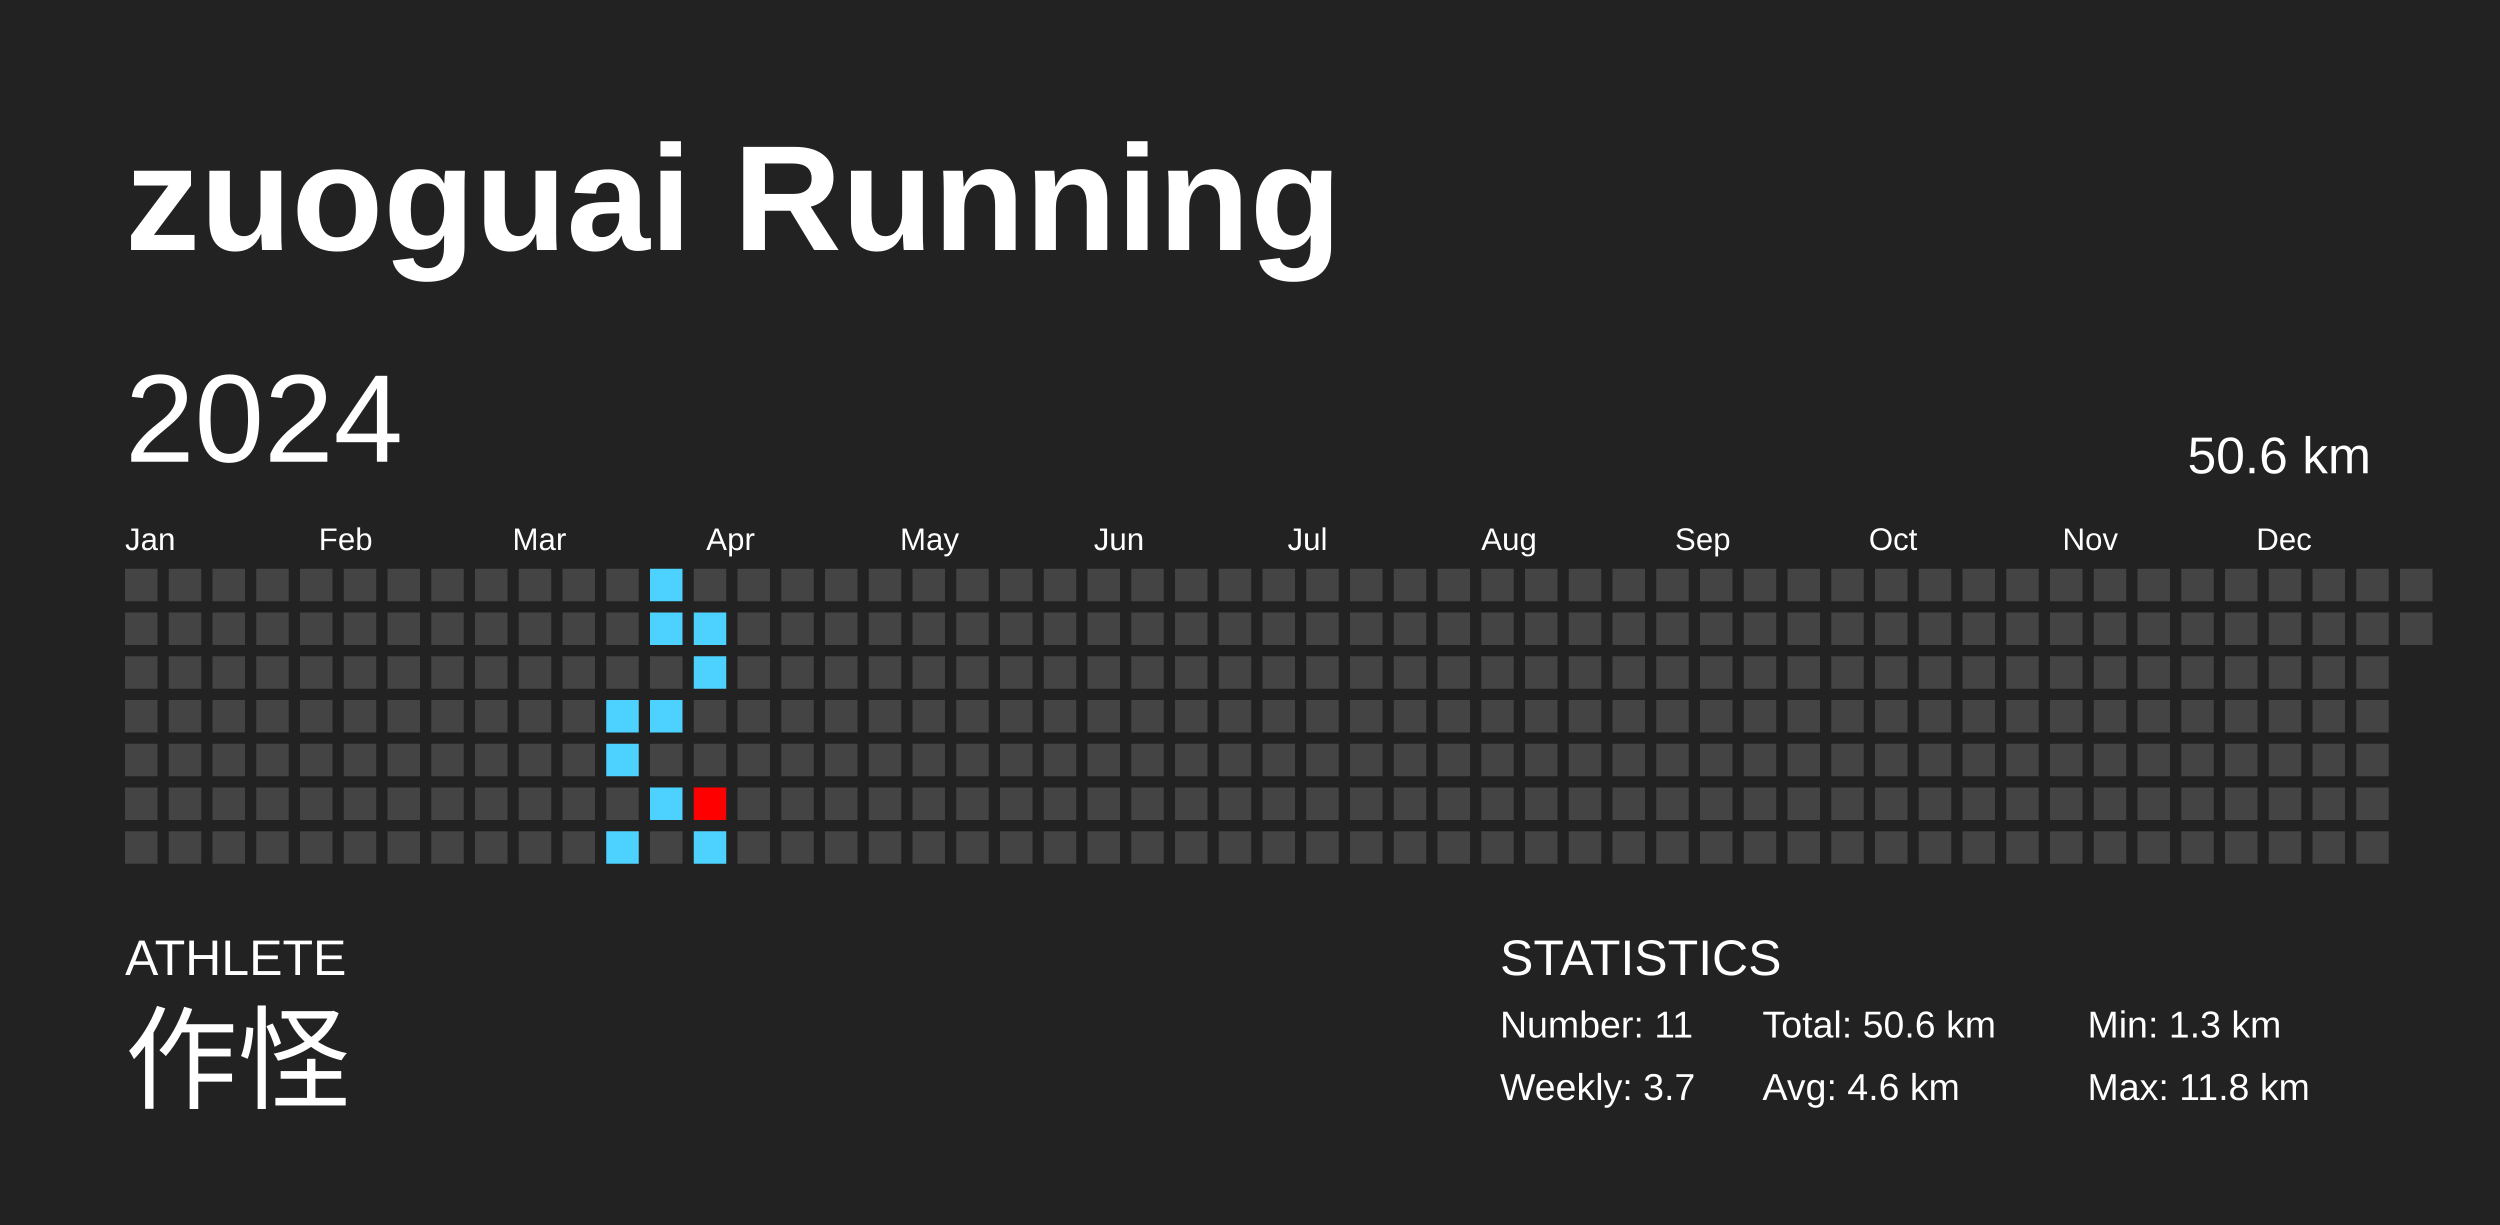
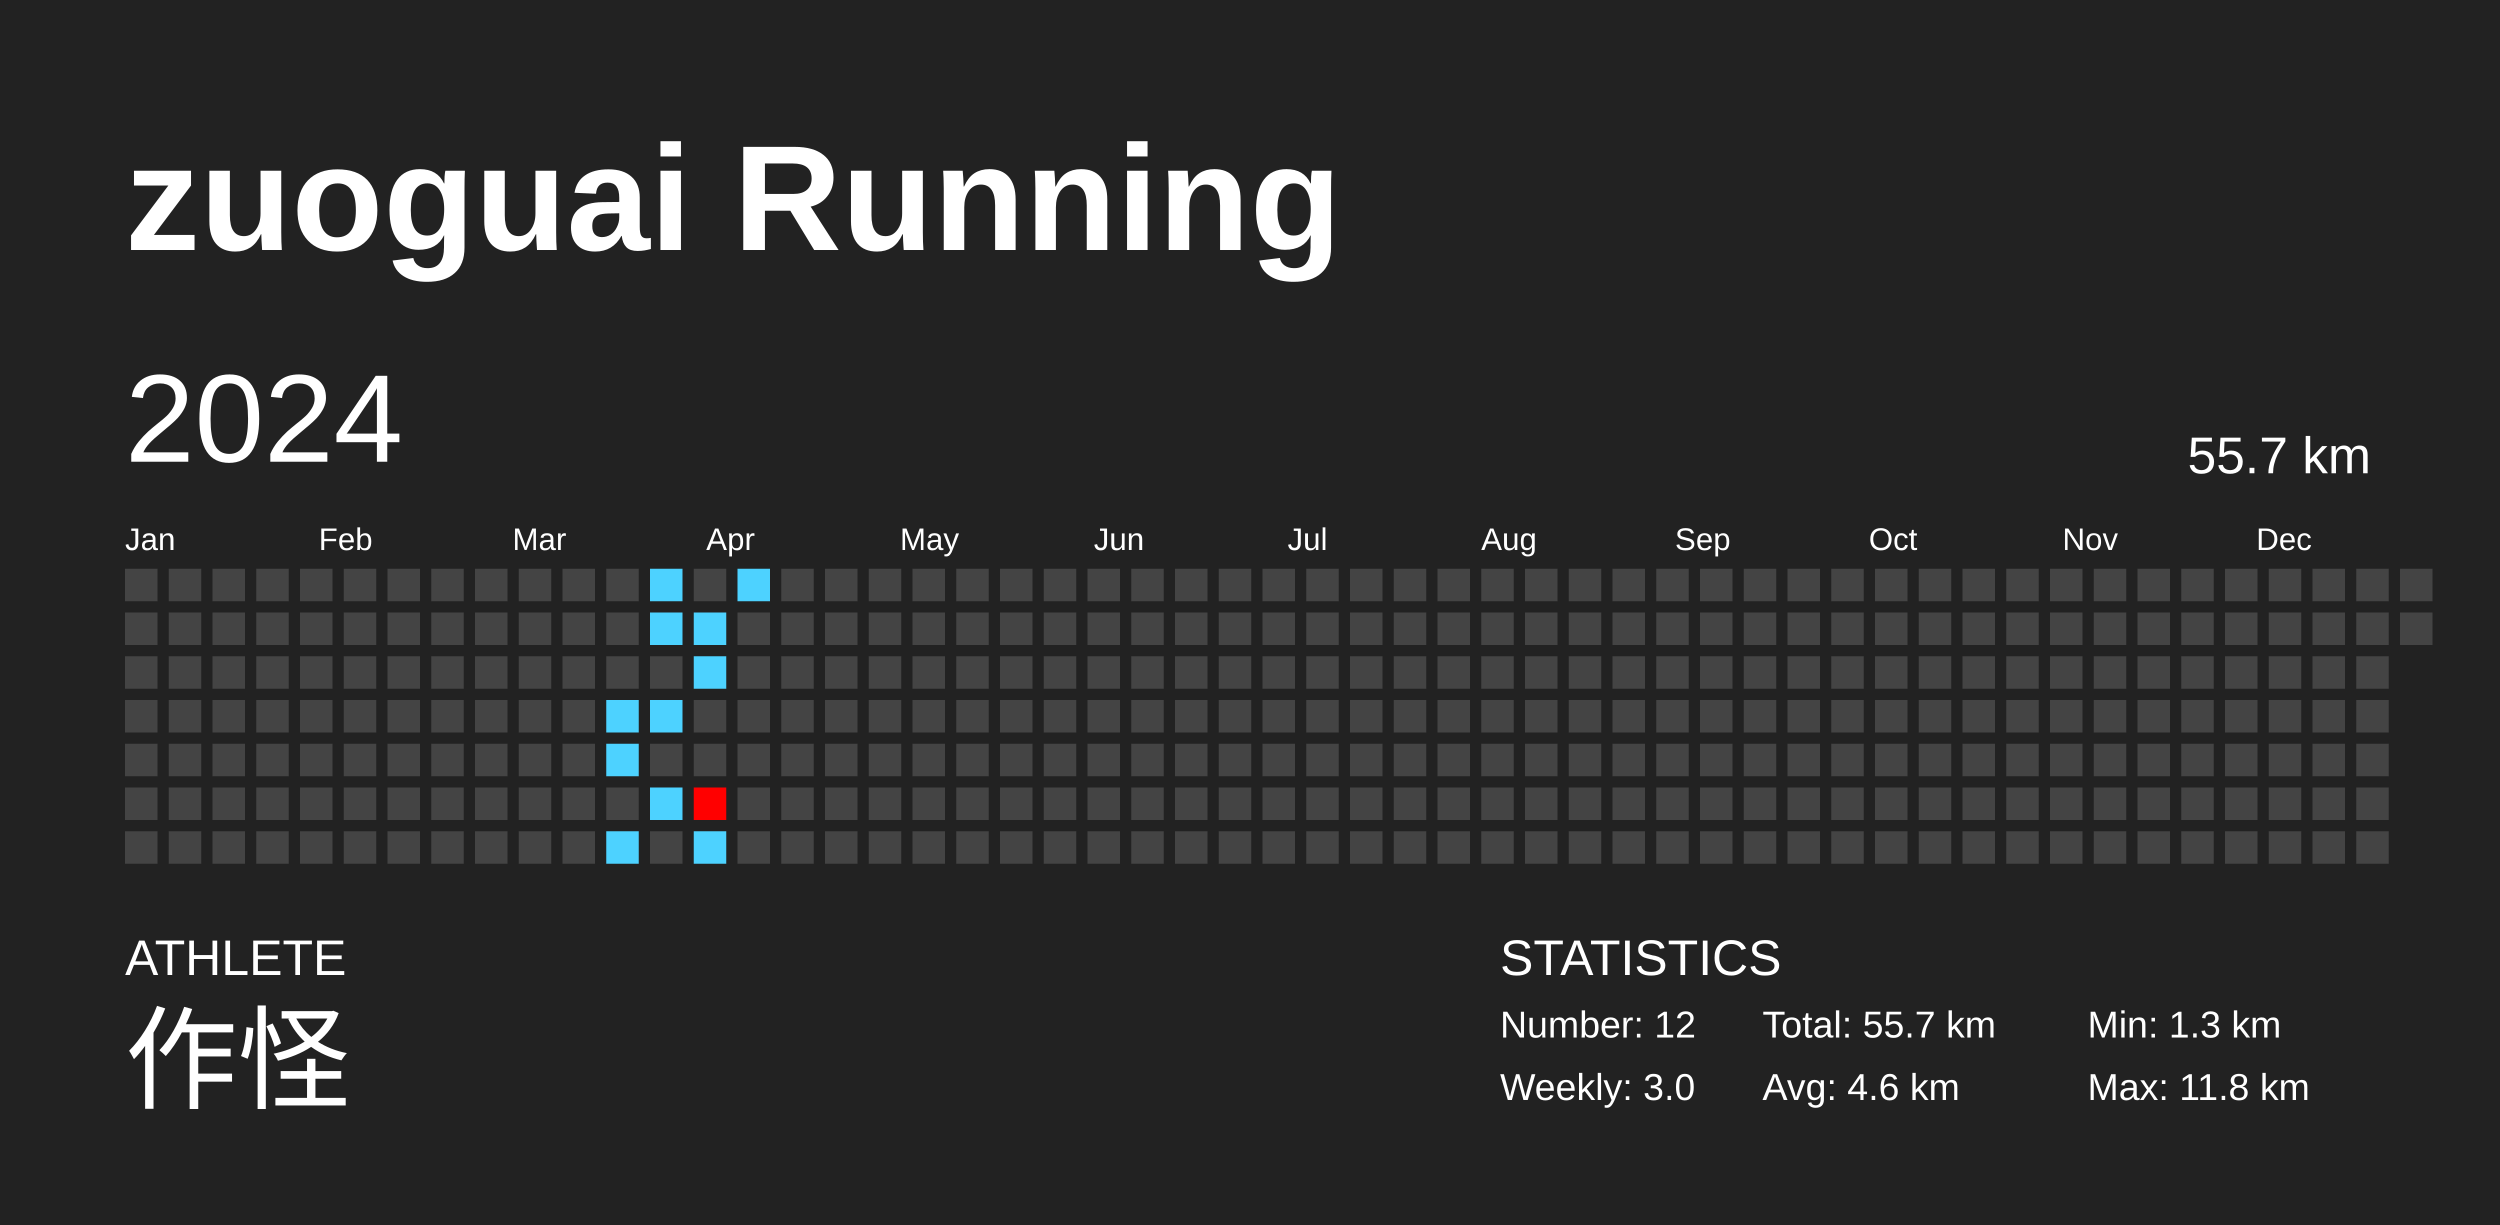
<svg xmlns="http://www.w3.org/2000/svg" baseProfile="full" height="98mm" version="1.1" viewBox="0,0,200,98" width="200mm">
  <defs />
  <rect fill="#222222" height="98" width="200" x="0" y="0" />
  <text fill="#FFFFFF" style="font-size:12px; font-family:Arial; font-weight:bold;" x="10" y="20">zuoguai Running</text>
  <text fill="#FFFFFF" style="font-size:4px; font-family:Arial" x="10" y="78">ATHLETE</text>
  <text fill="#FFFFFF" style="font-size:9px; font-family:Arial" x="10" y="88">作怪</text>
  <text fill="#FFFFFF" style="font-size:4px; font-family:Arial" x="120" y="78">STATISTICS</text>
-   <text fill="#FFFFFF" style="font-size:3px; font-family:Arial" x="120" y="83">Number: 11</text>
-   <text fill="#FFFFFF" style="font-size:3px; font-family:Arial" x="120" y="88">Weekly: 3.7</text>
-   <text fill="#FFFFFF" style="font-size:3px; font-family:Arial" x="141" y="83">Total: 50.6 km</text>
+   <text fill="#FFFFFF" style="font-size:3px; font-family:Arial" x="120" y="83">Number: 12</text>
+   <text fill="#FFFFFF" style="font-size:3px; font-family:Arial" x="120" y="88">Weekly: 3.0</text>
+   <text fill="#FFFFFF" style="font-size:3px; font-family:Arial" x="141" y="83">Total: 55.7 km</text>
  <text fill="#FFFFFF" style="font-size:3px; font-family:Arial" x="141" y="88">Avg: 4.6 km</text>
  <text fill="#FFFFFF" style="font-size:3px; font-family:Arial" x="167" y="83">Min: 1.3 km</text>
  <text fill="#FFFFFF" style="font-size:3px; font-family:Arial" x="167" y="88">Max: 11.8 km</text>
  <text dominant-baseline="hanging" fill="#FFFFFF" style="font-size:10.0px; font-family:Arial;" x="10" y="30">2024</text>
-   <text dominant-baseline="hanging" fill="#FFFFFF" style="font-size:4.125px; font-family:Arial;" x="175" y="35">50.6 km</text>
+   <text dominant-baseline="hanging" fill="#FFFFFF" style="font-size:4.125px; font-family:Arial;" x="175" y="35">55.7 km</text>
  <text fill="#FFFFFF" style="font-size:2.5px; font-family:Arial" x="10.0" y="44">Jan</text>
  <text fill="#FFFFFF" style="font-size:2.5px; font-family:Arial" x="25.5" y="44">Feb</text>
  <text fill="#FFFFFF" style="font-size:2.5px; font-family:Arial" x="41.0" y="44">Mar</text>
  <text fill="#FFFFFF" style="font-size:2.5px; font-family:Arial" x="56.5" y="44">Apr</text>
  <text fill="#FFFFFF" style="font-size:2.5px; font-family:Arial" x="72.0" y="44">May</text>
  <text fill="#FFFFFF" style="font-size:2.5px; font-family:Arial" x="87.5" y="44">Jun</text>
  <text fill="#FFFFFF" style="font-size:2.5px; font-family:Arial" x="103.0" y="44">Jul</text>
  <text fill="#FFFFFF" style="font-size:2.5px; font-family:Arial" x="118.5" y="44">Aug</text>
  <text fill="#FFFFFF" style="font-size:2.5px; font-family:Arial" x="134.0" y="44">Sep</text>
  <text fill="#FFFFFF" style="font-size:2.5px; font-family:Arial" x="149.5" y="44">Oct</text>
  <text fill="#FFFFFF" style="font-size:2.5px; font-family:Arial" x="165.0" y="44">Nov</text>
  <text fill="#FFFFFF" style="font-size:2.5px; font-family:Arial" x="180.5" y="44">Dec</text>
  <rect fill="#444444" height="2.6" width="2.6" x="10.0" y="45.5" />
  <rect fill="#444444" height="2.6" width="2.6" x="10.0" y="49.0" />
  <rect fill="#444444" height="2.6" width="2.6" x="10.0" y="52.5" />
  <rect fill="#444444" height="2.6" width="2.6" x="10.0" y="56.0" />
  <rect fill="#444444" height="2.6" width="2.6" x="10.0" y="59.5" />
  <rect fill="#444444" height="2.6" width="2.6" x="10.0" y="63.0" />
  <rect fill="#444444" height="2.6" width="2.6" x="10.0" y="66.5" />
  <rect fill="#444444" height="2.6" width="2.6" x="13.5" y="45.5" />
  <rect fill="#444444" height="2.6" width="2.6" x="13.5" y="49.0" />
  <rect fill="#444444" height="2.6" width="2.6" x="13.5" y="52.5" />
  <rect fill="#444444" height="2.6" width="2.6" x="13.5" y="56.0" />
  <rect fill="#444444" height="2.6" width="2.6" x="13.5" y="59.5" />
  <rect fill="#444444" height="2.6" width="2.6" x="13.5" y="63.0" />
  <rect fill="#444444" height="2.6" width="2.6" x="13.5" y="66.5" />
  <rect fill="#444444" height="2.6" width="2.6" x="17.0" y="45.5" />
  <rect fill="#444444" height="2.6" width="2.6" x="17.0" y="49.0" />
  <rect fill="#444444" height="2.6" width="2.6" x="17.0" y="52.5" />
  <rect fill="#444444" height="2.6" width="2.6" x="17.0" y="56.0" />
  <rect fill="#444444" height="2.6" width="2.6" x="17.0" y="59.5" />
  <rect fill="#444444" height="2.6" width="2.6" x="17.0" y="63.0" />
  <rect fill="#444444" height="2.6" width="2.6" x="17.0" y="66.5" />
  <rect fill="#444444" height="2.6" width="2.6" x="20.5" y="45.5" />
  <rect fill="#444444" height="2.6" width="2.6" x="20.5" y="49.0" />
  <rect fill="#444444" height="2.6" width="2.6" x="20.5" y="52.5" />
  <rect fill="#444444" height="2.6" width="2.6" x="20.5" y="56.0" />
  <rect fill="#444444" height="2.6" width="2.6" x="20.5" y="59.5" />
  <rect fill="#444444" height="2.6" width="2.6" x="20.5" y="63.0" />
  <rect fill="#444444" height="2.6" width="2.6" x="20.5" y="66.5" />
  <rect fill="#444444" height="2.6" width="2.6" x="24.0" y="45.5" />
  <rect fill="#444444" height="2.6" width="2.6" x="24.0" y="49.0" />
  <rect fill="#444444" height="2.6" width="2.6" x="24.0" y="52.5" />
  <rect fill="#444444" height="2.6" width="2.6" x="24.0" y="56.0" />
  <rect fill="#444444" height="2.6" width="2.6" x="24.0" y="59.5" />
  <rect fill="#444444" height="2.6" width="2.6" x="24.0" y="63.0" />
  <rect fill="#444444" height="2.6" width="2.6" x="24.0" y="66.5" />
  <rect fill="#444444" height="2.6" width="2.6" x="27.5" y="45.5" />
  <rect fill="#444444" height="2.6" width="2.6" x="27.5" y="49.0" />
  <rect fill="#444444" height="2.6" width="2.6" x="27.5" y="52.5" />
  <rect fill="#444444" height="2.6" width="2.6" x="27.5" y="56.0" />
  <rect fill="#444444" height="2.6" width="2.6" x="27.5" y="59.5" />
  <rect fill="#444444" height="2.6" width="2.6" x="27.5" y="63.0" />
  <rect fill="#444444" height="2.6" width="2.6" x="27.5" y="66.5" />
  <rect fill="#444444" height="2.6" width="2.6" x="31.0" y="45.5" />
  <rect fill="#444444" height="2.6" width="2.6" x="31.0" y="49.0" />
  <rect fill="#444444" height="2.6" width="2.6" x="31.0" y="52.5" />
  <rect fill="#444444" height="2.6" width="2.6" x="31.0" y="56.0" />
  <rect fill="#444444" height="2.6" width="2.6" x="31.0" y="59.5" />
  <rect fill="#444444" height="2.6" width="2.6" x="31.0" y="63.0" />
  <rect fill="#444444" height="2.6" width="2.6" x="31.0" y="66.5" />
  <rect fill="#444444" height="2.6" width="2.6" x="34.5" y="45.5" />
  <rect fill="#444444" height="2.6" width="2.6" x="34.5" y="49.0" />
  <rect fill="#444444" height="2.6" width="2.6" x="34.5" y="52.5" />
  <rect fill="#444444" height="2.6" width="2.6" x="34.5" y="56.0" />
  <rect fill="#444444" height="2.6" width="2.6" x="34.5" y="59.5" />
  <rect fill="#444444" height="2.6" width="2.6" x="34.5" y="63.0" />
  <rect fill="#444444" height="2.6" width="2.6" x="34.5" y="66.5" />
  <rect fill="#444444" height="2.6" width="2.6" x="38.0" y="45.5" />
  <rect fill="#444444" height="2.6" width="2.6" x="38.0" y="49.0" />
  <rect fill="#444444" height="2.6" width="2.6" x="38.0" y="52.5" />
  <rect fill="#444444" height="2.6" width="2.6" x="38.0" y="56.0" />
  <rect fill="#444444" height="2.6" width="2.6" x="38.0" y="59.5" />
  <rect fill="#444444" height="2.6" width="2.6" x="38.0" y="63.0" />
  <rect fill="#444444" height="2.6" width="2.6" x="38.0" y="66.5" />
  <rect fill="#444444" height="2.6" width="2.6" x="41.5" y="45.5" />
  <rect fill="#444444" height="2.6" width="2.6" x="41.5" y="49.0" />
  <rect fill="#444444" height="2.6" width="2.6" x="41.5" y="52.5" />
  <rect fill="#444444" height="2.6" width="2.6" x="41.5" y="56.0" />
  <rect fill="#444444" height="2.6" width="2.6" x="41.5" y="59.5" />
  <rect fill="#444444" height="2.6" width="2.6" x="41.5" y="63.0" />
  <rect fill="#444444" height="2.6" width="2.6" x="41.5" y="66.5" />
  <rect fill="#444444" height="2.6" width="2.6" x="45.0" y="45.5" />
  <rect fill="#444444" height="2.6" width="2.6" x="45.0" y="49.0" />
  <rect fill="#444444" height="2.6" width="2.6" x="45.0" y="52.5" />
  <rect fill="#444444" height="2.6" width="2.6" x="45.0" y="56.0" />
  <rect fill="#444444" height="2.6" width="2.6" x="45.0" y="59.5" />
  <rect fill="#444444" height="2.6" width="2.6" x="45.0" y="63.0" />
  <rect fill="#444444" height="2.6" width="2.6" x="45.0" y="66.5" />
  <rect fill="#444444" height="2.6" width="2.6" x="48.5" y="45.5" />
  <rect fill="#444444" height="2.6" width="2.6" x="48.5" y="49.0" />
  <rect fill="#444444" height="2.6" width="2.6" x="48.5" y="52.5" />
  <rect fill="#4dd2ff" height="2.6" width="2.6" x="48.5" y="56.0" />
  <rect fill="#4dd2ff" height="2.6" width="2.6" x="48.5" y="59.5" />
  <rect fill="#444444" height="2.6" width="2.6" x="48.5" y="63.0" />
  <rect fill="#4dd2ff" height="2.6" width="2.6" x="48.5" y="66.5" />
  <rect fill="#4dd2ff" height="2.6" width="2.6" x="52.0" y="45.5" />
  <rect fill="#4dd2ff" height="2.6" width="2.6" x="52.0" y="49.0" />
  <rect fill="#444444" height="2.6" width="2.6" x="52.0" y="52.5" />
  <rect fill="#4dd2ff" height="2.6" width="2.6" x="52.0" y="56.0" />
  <rect fill="#444444" height="2.6" width="2.6" x="52.0" y="59.5" />
  <rect fill="#4dd2ff" height="2.6" width="2.6" x="52.0" y="63.0" />
  <rect fill="#444444" height="2.6" width="2.6" x="52.0" y="66.5" />
  <rect fill="#444444" height="2.6" width="2.6" x="55.5" y="45.5" />
  <rect fill="#4dd2ff" height="2.6" width="2.6" x="55.5" y="49.0" />
  <rect fill="#4dd2ff" height="2.6" width="2.6" x="55.5" y="52.5" />
  <rect fill="#444444" height="2.6" width="2.6" x="55.5" y="56.0" />
  <rect fill="#444444" height="2.6" width="2.6" x="55.5" y="59.5" />
  <rect fill="#ff0000" height="2.6" width="2.6" x="55.5" y="63.0" />
  <rect fill="#4dd2ff" height="2.6" width="2.6" x="55.5" y="66.5" />
-   <rect fill="#444444" height="2.6" width="2.6" x="59.0" y="45.5" />
+   <rect fill="#4dd2ff" height="2.6" width="2.6" x="59.0" y="45.5" />
  <rect fill="#444444" height="2.6" width="2.6" x="59.0" y="49.0" />
  <rect fill="#444444" height="2.6" width="2.6" x="59.0" y="52.5" />
  <rect fill="#444444" height="2.6" width="2.6" x="59.0" y="56.0" />
  <rect fill="#444444" height="2.6" width="2.6" x="59.0" y="59.5" />
  <rect fill="#444444" height="2.6" width="2.6" x="59.0" y="63.0" />
  <rect fill="#444444" height="2.6" width="2.6" x="59.0" y="66.5" />
  <rect fill="#444444" height="2.6" width="2.6" x="62.5" y="45.5" />
  <rect fill="#444444" height="2.6" width="2.6" x="62.5" y="49.0" />
  <rect fill="#444444" height="2.6" width="2.6" x="62.5" y="52.5" />
  <rect fill="#444444" height="2.6" width="2.6" x="62.5" y="56.0" />
  <rect fill="#444444" height="2.6" width="2.6" x="62.5" y="59.5" />
  <rect fill="#444444" height="2.6" width="2.6" x="62.5" y="63.0" />
  <rect fill="#444444" height="2.6" width="2.6" x="62.5" y="66.5" />
  <rect fill="#444444" height="2.6" width="2.6" x="66.0" y="45.5" />
  <rect fill="#444444" height="2.6" width="2.6" x="66.0" y="49.0" />
  <rect fill="#444444" height="2.6" width="2.6" x="66.0" y="52.5" />
  <rect fill="#444444" height="2.6" width="2.6" x="66.0" y="56.0" />
  <rect fill="#444444" height="2.6" width="2.6" x="66.0" y="59.5" />
  <rect fill="#444444" height="2.6" width="2.6" x="66.0" y="63.0" />
  <rect fill="#444444" height="2.6" width="2.6" x="66.0" y="66.5" />
  <rect fill="#444444" height="2.6" width="2.6" x="69.5" y="45.5" />
  <rect fill="#444444" height="2.6" width="2.6" x="69.5" y="49.0" />
  <rect fill="#444444" height="2.6" width="2.6" x="69.5" y="52.5" />
  <rect fill="#444444" height="2.6" width="2.6" x="69.5" y="56.0" />
  <rect fill="#444444" height="2.6" width="2.6" x="69.5" y="59.5" />
  <rect fill="#444444" height="2.6" width="2.6" x="69.5" y="63.0" />
  <rect fill="#444444" height="2.6" width="2.6" x="69.5" y="66.5" />
  <rect fill="#444444" height="2.6" width="2.6" x="73.0" y="45.5" />
  <rect fill="#444444" height="2.6" width="2.6" x="73.0" y="49.0" />
  <rect fill="#444444" height="2.6" width="2.6" x="73.0" y="52.5" />
  <rect fill="#444444" height="2.6" width="2.6" x="73.0" y="56.0" />
  <rect fill="#444444" height="2.6" width="2.6" x="73.0" y="59.5" />
  <rect fill="#444444" height="2.6" width="2.6" x="73.0" y="63.0" />
  <rect fill="#444444" height="2.6" width="2.6" x="73.0" y="66.5" />
  <rect fill="#444444" height="2.6" width="2.6" x="76.5" y="45.5" />
  <rect fill="#444444" height="2.6" width="2.6" x="76.5" y="49.0" />
  <rect fill="#444444" height="2.6" width="2.6" x="76.5" y="52.5" />
  <rect fill="#444444" height="2.6" width="2.6" x="76.5" y="56.0" />
  <rect fill="#444444" height="2.6" width="2.6" x="76.5" y="59.5" />
  <rect fill="#444444" height="2.6" width="2.6" x="76.5" y="63.0" />
  <rect fill="#444444" height="2.6" width="2.6" x="76.5" y="66.5" />
  <rect fill="#444444" height="2.6" width="2.6" x="80.0" y="45.5" />
  <rect fill="#444444" height="2.6" width="2.6" x="80.0" y="49.0" />
  <rect fill="#444444" height="2.6" width="2.6" x="80.0" y="52.5" />
  <rect fill="#444444" height="2.6" width="2.6" x="80.0" y="56.0" />
  <rect fill="#444444" height="2.6" width="2.6" x="80.0" y="59.5" />
  <rect fill="#444444" height="2.6" width="2.6" x="80.0" y="63.0" />
  <rect fill="#444444" height="2.6" width="2.6" x="80.0" y="66.5" />
  <rect fill="#444444" height="2.6" width="2.6" x="83.5" y="45.5" />
  <rect fill="#444444" height="2.6" width="2.6" x="83.5" y="49.0" />
  <rect fill="#444444" height="2.6" width="2.6" x="83.5" y="52.5" />
  <rect fill="#444444" height="2.6" width="2.6" x="83.5" y="56.0" />
  <rect fill="#444444" height="2.6" width="2.6" x="83.5" y="59.5" />
  <rect fill="#444444" height="2.6" width="2.6" x="83.5" y="63.0" />
  <rect fill="#444444" height="2.6" width="2.6" x="83.5" y="66.5" />
  <rect fill="#444444" height="2.6" width="2.6" x="87.0" y="45.5" />
  <rect fill="#444444" height="2.6" width="2.6" x="87.0" y="49.0" />
  <rect fill="#444444" height="2.6" width="2.6" x="87.0" y="52.5" />
  <rect fill="#444444" height="2.6" width="2.6" x="87.0" y="56.0" />
  <rect fill="#444444" height="2.6" width="2.6" x="87.0" y="59.5" />
  <rect fill="#444444" height="2.6" width="2.6" x="87.0" y="63.0" />
  <rect fill="#444444" height="2.6" width="2.6" x="87.0" y="66.5" />
  <rect fill="#444444" height="2.6" width="2.6" x="90.5" y="45.5" />
  <rect fill="#444444" height="2.6" width="2.6" x="90.5" y="49.0" />
  <rect fill="#444444" height="2.6" width="2.6" x="90.5" y="52.5" />
  <rect fill="#444444" height="2.6" width="2.6" x="90.5" y="56.0" />
  <rect fill="#444444" height="2.6" width="2.6" x="90.5" y="59.5" />
  <rect fill="#444444" height="2.6" width="2.6" x="90.5" y="63.0" />
  <rect fill="#444444" height="2.6" width="2.6" x="90.5" y="66.5" />
  <rect fill="#444444" height="2.6" width="2.6" x="94.0" y="45.5" />
  <rect fill="#444444" height="2.6" width="2.6" x="94.0" y="49.0" />
  <rect fill="#444444" height="2.6" width="2.6" x="94.0" y="52.5" />
  <rect fill="#444444" height="2.6" width="2.6" x="94.0" y="56.0" />
  <rect fill="#444444" height="2.6" width="2.6" x="94.0" y="59.5" />
  <rect fill="#444444" height="2.6" width="2.6" x="94.0" y="63.0" />
  <rect fill="#444444" height="2.6" width="2.6" x="94.0" y="66.5" />
  <rect fill="#444444" height="2.6" width="2.6" x="97.5" y="45.5" />
  <rect fill="#444444" height="2.6" width="2.6" x="97.5" y="49.0" />
  <rect fill="#444444" height="2.6" width="2.6" x="97.5" y="52.5" />
  <rect fill="#444444" height="2.6" width="2.6" x="97.5" y="56.0" />
  <rect fill="#444444" height="2.6" width="2.6" x="97.5" y="59.5" />
  <rect fill="#444444" height="2.6" width="2.6" x="97.5" y="63.0" />
  <rect fill="#444444" height="2.6" width="2.6" x="97.5" y="66.5" />
  <rect fill="#444444" height="2.6" width="2.6" x="101.0" y="45.5" />
  <rect fill="#444444" height="2.6" width="2.6" x="101.0" y="49.0" />
  <rect fill="#444444" height="2.6" width="2.6" x="101.0" y="52.5" />
  <rect fill="#444444" height="2.6" width="2.6" x="101.0" y="56.0" />
  <rect fill="#444444" height="2.6" width="2.6" x="101.0" y="59.5" />
  <rect fill="#444444" height="2.6" width="2.6" x="101.0" y="63.0" />
  <rect fill="#444444" height="2.6" width="2.6" x="101.0" y="66.5" />
  <rect fill="#444444" height="2.6" width="2.6" x="104.5" y="45.5" />
  <rect fill="#444444" height="2.6" width="2.6" x="104.5" y="49.0" />
  <rect fill="#444444" height="2.6" width="2.6" x="104.5" y="52.5" />
  <rect fill="#444444" height="2.6" width="2.6" x="104.5" y="56.0" />
  <rect fill="#444444" height="2.6" width="2.6" x="104.5" y="59.5" />
  <rect fill="#444444" height="2.6" width="2.6" x="104.5" y="63.0" />
  <rect fill="#444444" height="2.6" width="2.6" x="104.5" y="66.5" />
  <rect fill="#444444" height="2.6" width="2.6" x="108.0" y="45.5" />
  <rect fill="#444444" height="2.6" width="2.6" x="108.0" y="49.0" />
  <rect fill="#444444" height="2.6" width="2.6" x="108.0" y="52.5" />
  <rect fill="#444444" height="2.6" width="2.6" x="108.0" y="56.0" />
  <rect fill="#444444" height="2.6" width="2.6" x="108.0" y="59.5" />
  <rect fill="#444444" height="2.6" width="2.6" x="108.0" y="63.0" />
  <rect fill="#444444" height="2.6" width="2.6" x="108.0" y="66.5" />
  <rect fill="#444444" height="2.6" width="2.6" x="111.5" y="45.5" />
  <rect fill="#444444" height="2.6" width="2.6" x="111.5" y="49.0" />
  <rect fill="#444444" height="2.6" width="2.6" x="111.5" y="52.5" />
  <rect fill="#444444" height="2.6" width="2.6" x="111.5" y="56.0" />
  <rect fill="#444444" height="2.6" width="2.6" x="111.5" y="59.5" />
  <rect fill="#444444" height="2.6" width="2.6" x="111.5" y="63.0" />
  <rect fill="#444444" height="2.6" width="2.6" x="111.5" y="66.5" />
  <rect fill="#444444" height="2.6" width="2.6" x="115.0" y="45.5" />
  <rect fill="#444444" height="2.6" width="2.6" x="115.0" y="49.0" />
  <rect fill="#444444" height="2.6" width="2.6" x="115.0" y="52.5" />
  <rect fill="#444444" height="2.6" width="2.6" x="115.0" y="56.0" />
  <rect fill="#444444" height="2.6" width="2.6" x="115.0" y="59.5" />
  <rect fill="#444444" height="2.6" width="2.6" x="115.0" y="63.0" />
  <rect fill="#444444" height="2.6" width="2.6" x="115.0" y="66.5" />
  <rect fill="#444444" height="2.6" width="2.6" x="118.5" y="45.5" />
  <rect fill="#444444" height="2.6" width="2.6" x="118.5" y="49.0" />
  <rect fill="#444444" height="2.6" width="2.6" x="118.5" y="52.5" />
  <rect fill="#444444" height="2.6" width="2.6" x="118.5" y="56.0" />
  <rect fill="#444444" height="2.6" width="2.6" x="118.5" y="59.5" />
  <rect fill="#444444" height="2.6" width="2.6" x="118.5" y="63.0" />
  <rect fill="#444444" height="2.6" width="2.6" x="118.5" y="66.5" />
  <rect fill="#444444" height="2.6" width="2.6" x="122.0" y="45.5" />
  <rect fill="#444444" height="2.6" width="2.6" x="122.0" y="49.0" />
  <rect fill="#444444" height="2.6" width="2.6" x="122.0" y="52.5" />
  <rect fill="#444444" height="2.6" width="2.6" x="122.0" y="56.0" />
  <rect fill="#444444" height="2.6" width="2.6" x="122.0" y="59.5" />
  <rect fill="#444444" height="2.6" width="2.6" x="122.0" y="63.0" />
  <rect fill="#444444" height="2.6" width="2.6" x="122.0" y="66.5" />
  <rect fill="#444444" height="2.6" width="2.6" x="125.5" y="45.5" />
  <rect fill="#444444" height="2.6" width="2.6" x="125.5" y="49.0" />
  <rect fill="#444444" height="2.6" width="2.6" x="125.5" y="52.5" />
  <rect fill="#444444" height="2.6" width="2.6" x="125.5" y="56.0" />
  <rect fill="#444444" height="2.6" width="2.6" x="125.5" y="59.5" />
  <rect fill="#444444" height="2.6" width="2.6" x="125.5" y="63.0" />
  <rect fill="#444444" height="2.6" width="2.6" x="125.5" y="66.5" />
  <rect fill="#444444" height="2.6" width="2.6" x="129.0" y="45.5" />
  <rect fill="#444444" height="2.6" width="2.6" x="129.0" y="49.0" />
  <rect fill="#444444" height="2.6" width="2.6" x="129.0" y="52.5" />
  <rect fill="#444444" height="2.6" width="2.6" x="129.0" y="56.0" />
  <rect fill="#444444" height="2.6" width="2.6" x="129.0" y="59.5" />
  <rect fill="#444444" height="2.6" width="2.6" x="129.0" y="63.0" />
  <rect fill="#444444" height="2.6" width="2.6" x="129.0" y="66.5" />
  <rect fill="#444444" height="2.6" width="2.6" x="132.5" y="45.5" />
  <rect fill="#444444" height="2.6" width="2.6" x="132.5" y="49.0" />
  <rect fill="#444444" height="2.6" width="2.6" x="132.5" y="52.5" />
  <rect fill="#444444" height="2.6" width="2.6" x="132.5" y="56.0" />
  <rect fill="#444444" height="2.6" width="2.6" x="132.5" y="59.5" />
  <rect fill="#444444" height="2.6" width="2.6" x="132.5" y="63.0" />
  <rect fill="#444444" height="2.6" width="2.6" x="132.5" y="66.5" />
  <rect fill="#444444" height="2.6" width="2.6" x="136.0" y="45.5" />
  <rect fill="#444444" height="2.6" width="2.6" x="136.0" y="49.0" />
  <rect fill="#444444" height="2.6" width="2.6" x="136.0" y="52.5" />
  <rect fill="#444444" height="2.6" width="2.6" x="136.0" y="56.0" />
  <rect fill="#444444" height="2.6" width="2.6" x="136.0" y="59.5" />
  <rect fill="#444444" height="2.6" width="2.6" x="136.0" y="63.0" />
  <rect fill="#444444" height="2.6" width="2.6" x="136.0" y="66.5" />
  <rect fill="#444444" height="2.6" width="2.6" x="139.5" y="45.5" />
  <rect fill="#444444" height="2.6" width="2.6" x="139.5" y="49.0" />
  <rect fill="#444444" height="2.6" width="2.6" x="139.5" y="52.5" />
  <rect fill="#444444" height="2.6" width="2.6" x="139.5" y="56.0" />
  <rect fill="#444444" height="2.6" width="2.6" x="139.5" y="59.5" />
  <rect fill="#444444" height="2.6" width="2.6" x="139.5" y="63.0" />
  <rect fill="#444444" height="2.6" width="2.6" x="139.5" y="66.5" />
  <rect fill="#444444" height="2.6" width="2.6" x="143.0" y="45.5" />
  <rect fill="#444444" height="2.6" width="2.6" x="143.0" y="49.0" />
  <rect fill="#444444" height="2.6" width="2.6" x="143.0" y="52.5" />
  <rect fill="#444444" height="2.6" width="2.6" x="143.0" y="56.0" />
  <rect fill="#444444" height="2.6" width="2.6" x="143.0" y="59.5" />
  <rect fill="#444444" height="2.6" width="2.6" x="143.0" y="63.0" />
  <rect fill="#444444" height="2.6" width="2.6" x="143.0" y="66.5" />
  <rect fill="#444444" height="2.6" width="2.6" x="146.5" y="45.5" />
  <rect fill="#444444" height="2.6" width="2.6" x="146.5" y="49.0" />
  <rect fill="#444444" height="2.6" width="2.6" x="146.5" y="52.5" />
  <rect fill="#444444" height="2.6" width="2.6" x="146.5" y="56.0" />
  <rect fill="#444444" height="2.6" width="2.6" x="146.5" y="59.5" />
  <rect fill="#444444" height="2.6" width="2.6" x="146.5" y="63.0" />
  <rect fill="#444444" height="2.6" width="2.6" x="146.5" y="66.5" />
  <rect fill="#444444" height="2.6" width="2.6" x="150.0" y="45.5" />
  <rect fill="#444444" height="2.6" width="2.6" x="150.0" y="49.0" />
  <rect fill="#444444" height="2.6" width="2.6" x="150.0" y="52.5" />
  <rect fill="#444444" height="2.6" width="2.6" x="150.0" y="56.0" />
  <rect fill="#444444" height="2.6" width="2.6" x="150.0" y="59.5" />
  <rect fill="#444444" height="2.6" width="2.6" x="150.0" y="63.0" />
  <rect fill="#444444" height="2.6" width="2.6" x="150.0" y="66.5" />
  <rect fill="#444444" height="2.6" width="2.6" x="153.5" y="45.5" />
  <rect fill="#444444" height="2.6" width="2.6" x="153.5" y="49.0" />
  <rect fill="#444444" height="2.6" width="2.6" x="153.5" y="52.5" />
  <rect fill="#444444" height="2.6" width="2.6" x="153.5" y="56.0" />
  <rect fill="#444444" height="2.6" width="2.6" x="153.5" y="59.5" />
  <rect fill="#444444" height="2.6" width="2.6" x="153.5" y="63.0" />
  <rect fill="#444444" height="2.6" width="2.6" x="153.5" y="66.5" />
  <rect fill="#444444" height="2.6" width="2.6" x="157.0" y="45.5" />
  <rect fill="#444444" height="2.6" width="2.6" x="157.0" y="49.0" />
  <rect fill="#444444" height="2.6" width="2.6" x="157.0" y="52.5" />
  <rect fill="#444444" height="2.6" width="2.6" x="157.0" y="56.0" />
  <rect fill="#444444" height="2.6" width="2.6" x="157.0" y="59.5" />
  <rect fill="#444444" height="2.6" width="2.6" x="157.0" y="63.0" />
  <rect fill="#444444" height="2.6" width="2.6" x="157.0" y="66.5" />
  <rect fill="#444444" height="2.6" width="2.6" x="160.5" y="45.5" />
  <rect fill="#444444" height="2.6" width="2.6" x="160.5" y="49.0" />
  <rect fill="#444444" height="2.6" width="2.6" x="160.5" y="52.5" />
  <rect fill="#444444" height="2.6" width="2.6" x="160.5" y="56.0" />
  <rect fill="#444444" height="2.6" width="2.6" x="160.5" y="59.5" />
  <rect fill="#444444" height="2.6" width="2.6" x="160.5" y="63.0" />
  <rect fill="#444444" height="2.6" width="2.6" x="160.5" y="66.5" />
  <rect fill="#444444" height="2.6" width="2.6" x="164.0" y="45.5" />
  <rect fill="#444444" height="2.6" width="2.6" x="164.0" y="49.0" />
  <rect fill="#444444" height="2.6" width="2.6" x="164.0" y="52.5" />
  <rect fill="#444444" height="2.6" width="2.6" x="164.0" y="56.0" />
  <rect fill="#444444" height="2.6" width="2.6" x="164.0" y="59.5" />
  <rect fill="#444444" height="2.6" width="2.6" x="164.0" y="63.0" />
  <rect fill="#444444" height="2.6" width="2.6" x="164.0" y="66.5" />
  <rect fill="#444444" height="2.6" width="2.6" x="167.5" y="45.5" />
  <rect fill="#444444" height="2.6" width="2.6" x="167.5" y="49.0" />
  <rect fill="#444444" height="2.6" width="2.6" x="167.5" y="52.5" />
  <rect fill="#444444" height="2.6" width="2.6" x="167.5" y="56.0" />
  <rect fill="#444444" height="2.6" width="2.6" x="167.5" y="59.5" />
  <rect fill="#444444" height="2.6" width="2.6" x="167.5" y="63.0" />
  <rect fill="#444444" height="2.6" width="2.6" x="167.5" y="66.5" />
  <rect fill="#444444" height="2.6" width="2.6" x="171.0" y="45.5" />
  <rect fill="#444444" height="2.6" width="2.6" x="171.0" y="49.0" />
  <rect fill="#444444" height="2.6" width="2.6" x="171.0" y="52.5" />
  <rect fill="#444444" height="2.6" width="2.6" x="171.0" y="56.0" />
  <rect fill="#444444" height="2.6" width="2.6" x="171.0" y="59.5" />
  <rect fill="#444444" height="2.6" width="2.6" x="171.0" y="63.0" />
  <rect fill="#444444" height="2.6" width="2.6" x="171.0" y="66.5" />
  <rect fill="#444444" height="2.6" width="2.6" x="174.5" y="45.5" />
  <rect fill="#444444" height="2.6" width="2.6" x="174.5" y="49.0" />
  <rect fill="#444444" height="2.6" width="2.6" x="174.5" y="52.5" />
  <rect fill="#444444" height="2.6" width="2.6" x="174.5" y="56.0" />
  <rect fill="#444444" height="2.6" width="2.6" x="174.5" y="59.5" />
  <rect fill="#444444" height="2.6" width="2.6" x="174.5" y="63.0" />
  <rect fill="#444444" height="2.6" width="2.6" x="174.5" y="66.5" />
  <rect fill="#444444" height="2.6" width="2.6" x="178.0" y="45.5" />
  <rect fill="#444444" height="2.6" width="2.6" x="178.0" y="49.0" />
  <rect fill="#444444" height="2.6" width="2.6" x="178.0" y="52.5" />
  <rect fill="#444444" height="2.6" width="2.6" x="178.0" y="56.0" />
  <rect fill="#444444" height="2.6" width="2.6" x="178.0" y="59.5" />
  <rect fill="#444444" height="2.6" width="2.6" x="178.0" y="63.0" />
  <rect fill="#444444" height="2.6" width="2.6" x="178.0" y="66.5" />
  <rect fill="#444444" height="2.6" width="2.6" x="181.5" y="45.5" />
  <rect fill="#444444" height="2.6" width="2.6" x="181.5" y="49.0" />
  <rect fill="#444444" height="2.6" width="2.6" x="181.5" y="52.5" />
  <rect fill="#444444" height="2.6" width="2.6" x="181.5" y="56.0" />
  <rect fill="#444444" height="2.6" width="2.6" x="181.5" y="59.5" />
  <rect fill="#444444" height="2.6" width="2.6" x="181.5" y="63.0" />
  <rect fill="#444444" height="2.6" width="2.6" x="181.5" y="66.5" />
  <rect fill="#444444" height="2.6" width="2.6" x="185.0" y="45.5" />
  <rect fill="#444444" height="2.6" width="2.6" x="185.0" y="49.0" />
  <rect fill="#444444" height="2.6" width="2.6" x="185.0" y="52.5" />
  <rect fill="#444444" height="2.6" width="2.6" x="185.0" y="56.0" />
  <rect fill="#444444" height="2.6" width="2.6" x="185.0" y="59.5" />
  <rect fill="#444444" height="2.6" width="2.6" x="185.0" y="63.0" />
  <rect fill="#444444" height="2.6" width="2.6" x="185.0" y="66.5" />
  <rect fill="#444444" height="2.6" width="2.6" x="188.5" y="45.5" />
  <rect fill="#444444" height="2.6" width="2.6" x="188.5" y="49.0" />
  <rect fill="#444444" height="2.6" width="2.6" x="188.5" y="52.5" />
  <rect fill="#444444" height="2.6" width="2.6" x="188.5" y="56.0" />
  <rect fill="#444444" height="2.6" width="2.6" x="188.5" y="59.5" />
  <rect fill="#444444" height="2.6" width="2.6" x="188.5" y="63.0" />
  <rect fill="#444444" height="2.6" width="2.6" x="188.5" y="66.5" />
  <rect fill="#444444" height="2.6" width="2.6" x="192.0" y="45.5" />
  <rect fill="#444444" height="2.6" width="2.6" x="192.0" y="49.0" />
</svg>
